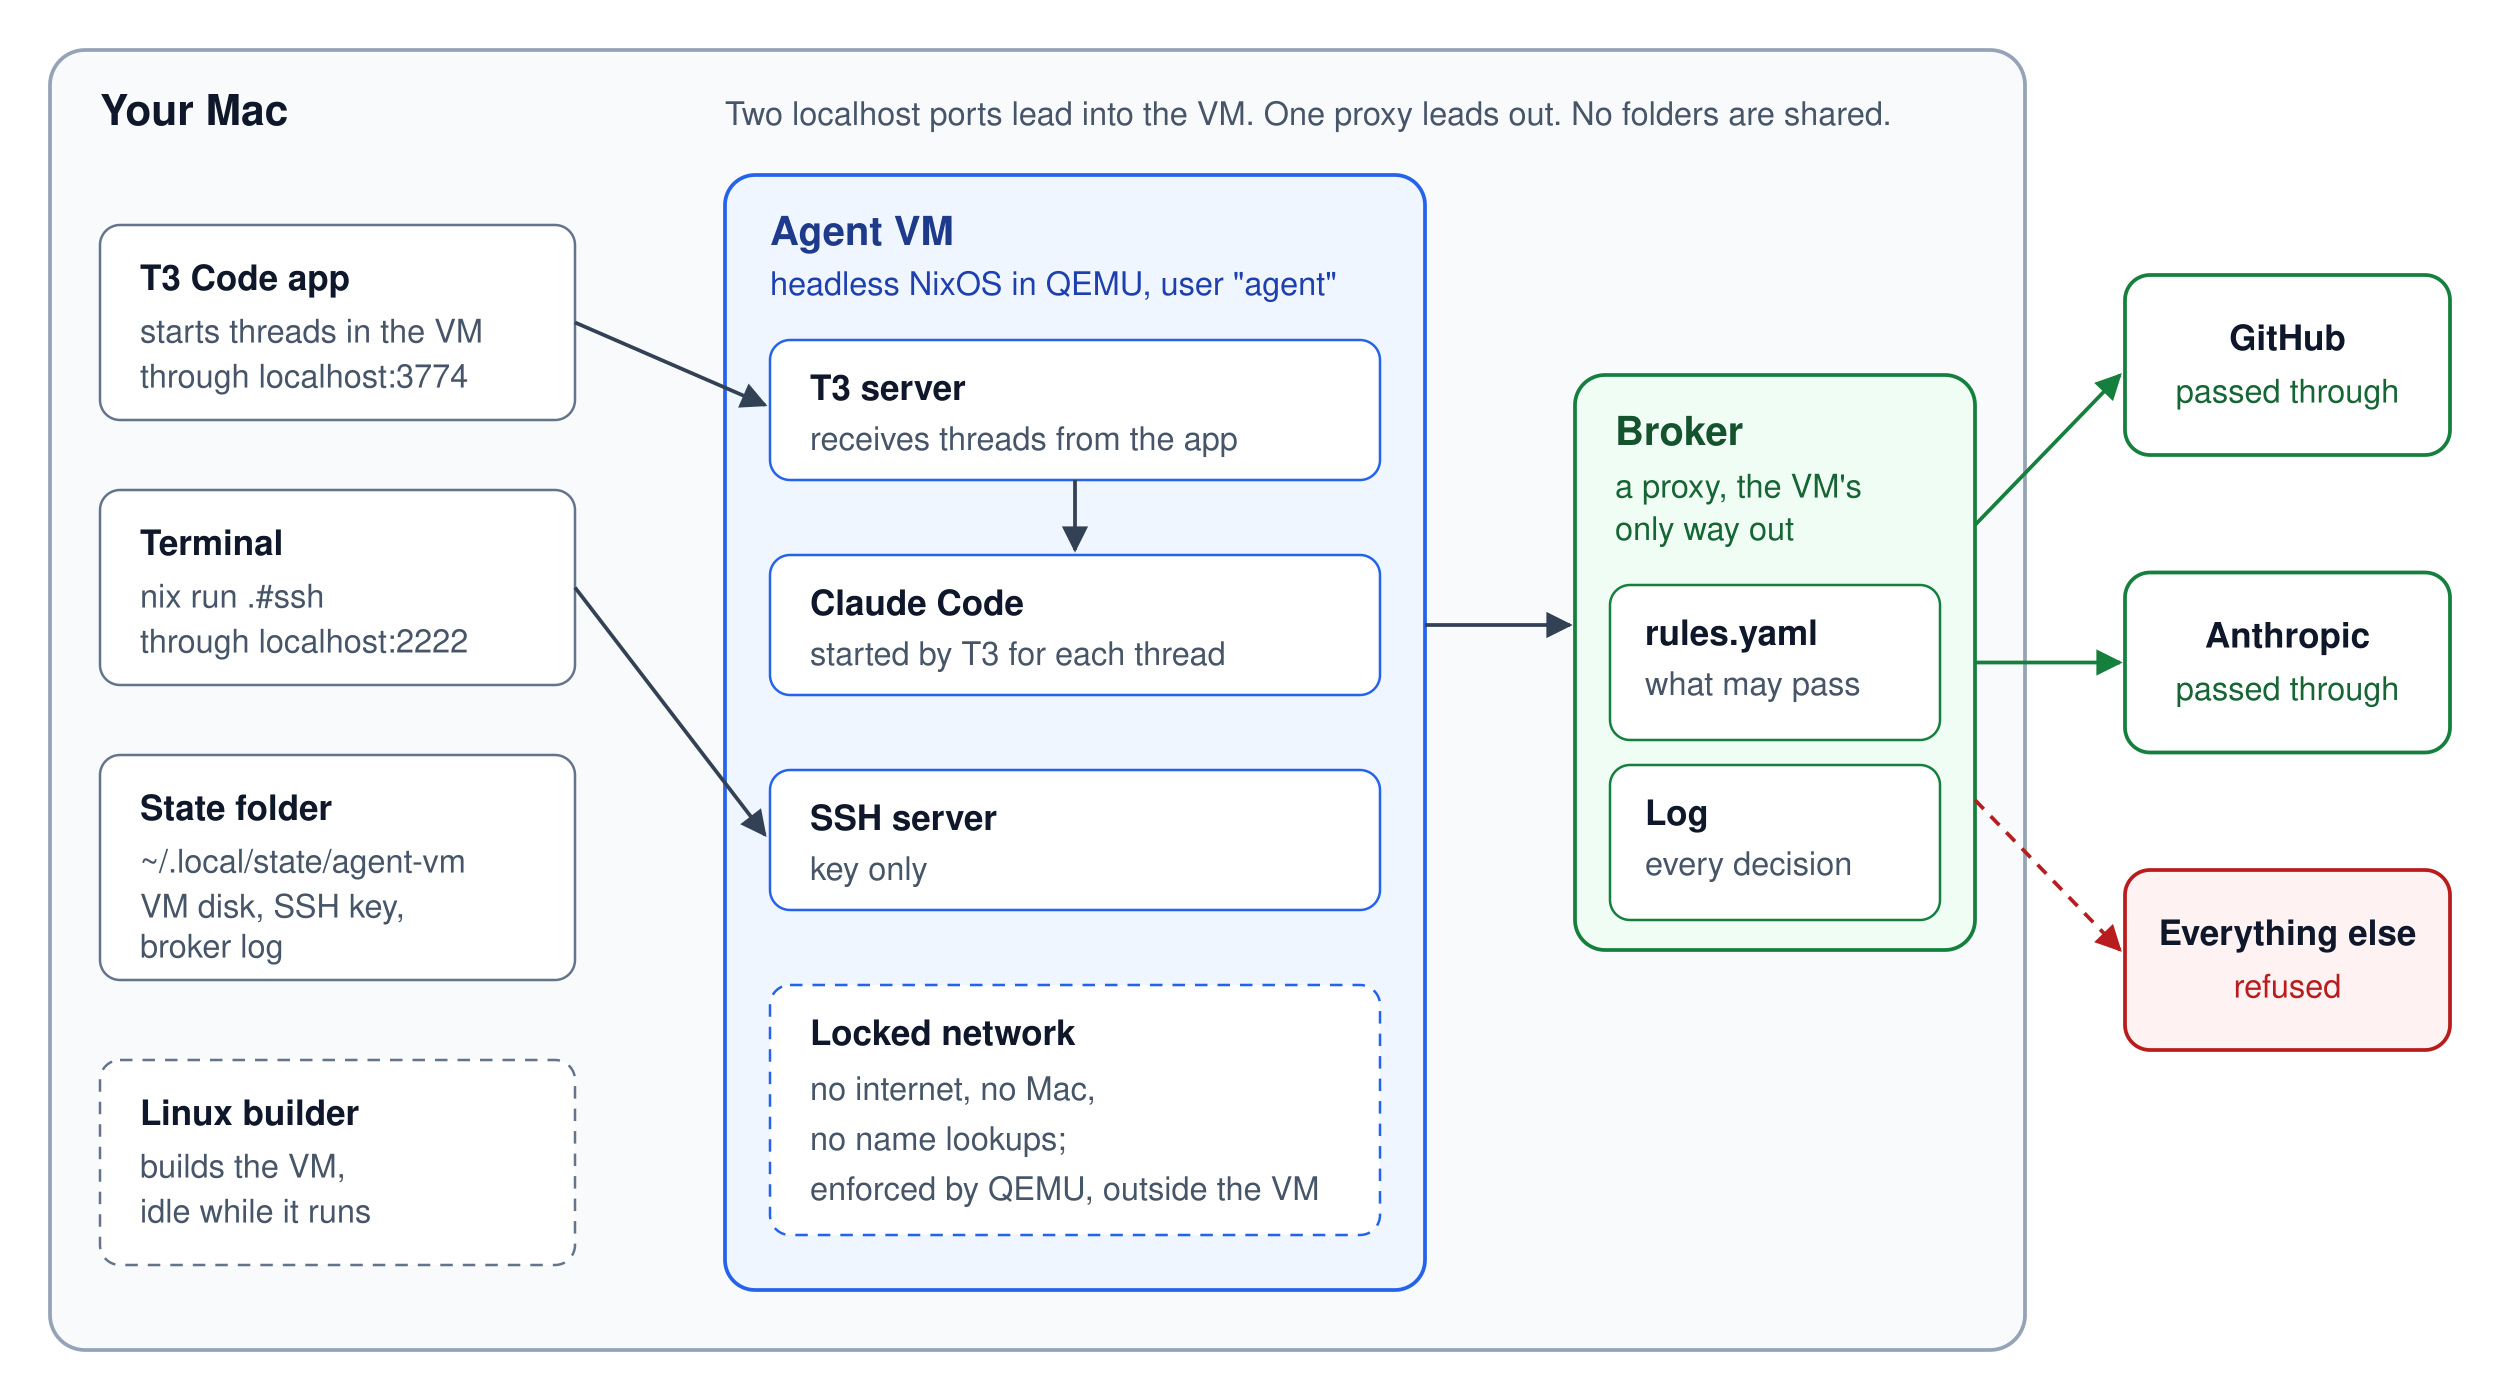
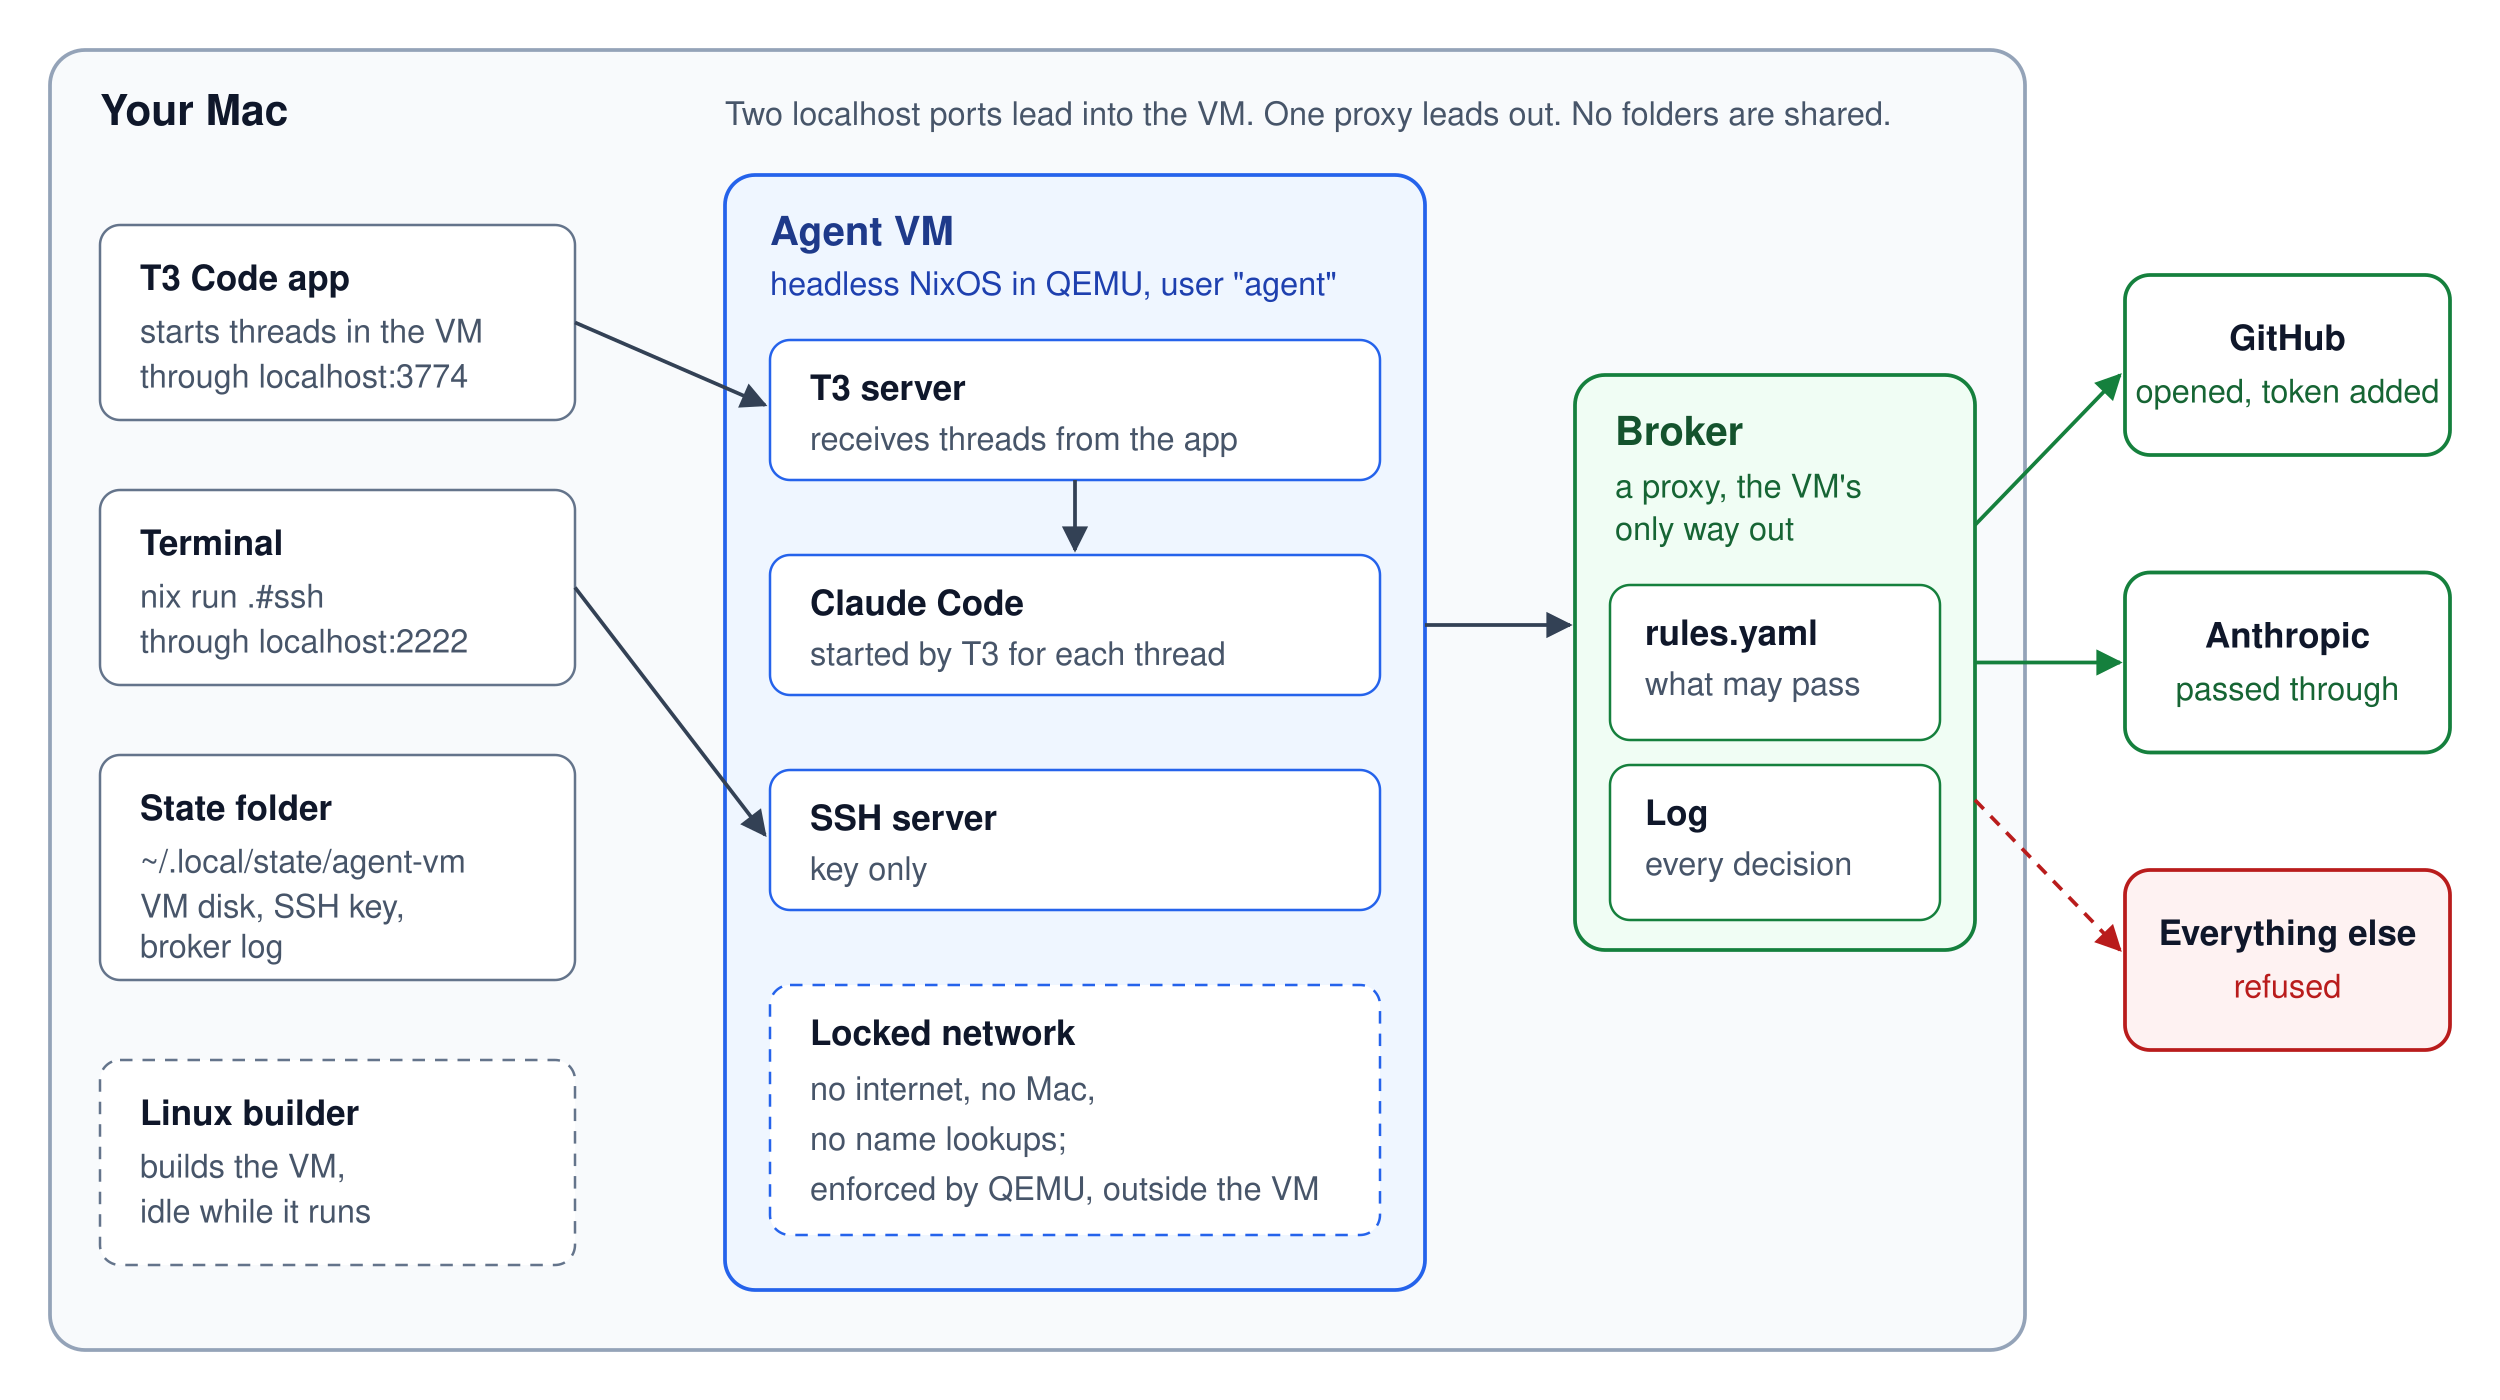
<svg xmlns="http://www.w3.org/2000/svg" viewBox="0 0 1000 560" width="1000" height="560" font-family="-apple-system, 'Segoe UI', Helvetica, Arial, sans-serif" font-size="14">
  <defs>
    <marker id="arrow" viewBox="0 0 10 10" refX="9" refY="5" markerWidth="7" markerHeight="7" orient="auto-start-reverse">
      <path d="M0,0 L10,5 L0,10 z" fill="#334155" />
    </marker>
    <marker id="arrow-green" viewBox="0 0 10 10" refX="9" refY="5" markerWidth="7" markerHeight="7" orient="auto-start-reverse">
      <path d="M0,0 L10,5 L0,10 z" fill="#15803d" />
    </marker>
    <marker id="arrow-red" viewBox="0 0 10 10" refX="9" refY="5" markerWidth="7" markerHeight="7" orient="auto-start-reverse">
      <path d="M0,0 L10,5 L0,10 z" fill="#b91c1c" />
    </marker>
  </defs>
  <rect width="1000" height="560" fill="#ffffff" />
  <rect x="20" y="20" width="790" height="520" rx="14" fill="#f8fafc" stroke="#94a3b8" stroke-width="1.5" />
  <text x="40" y="50" font-size="17" font-weight="600" fill="#0f172a">Your Mac</text>
  <text x="290" y="50" fill="#475569" font-size="13">Two localhost ports lead into the VM. One proxy leads out. No folders are shared.</text>
  <rect x="40" y="90" width="190" height="78" rx="8" fill="#ffffff" stroke="#64748b" />
  <text x="56" y="116" font-weight="600" fill="#0f172a">T3 Code app</text>
  <text x="56" y="137" fill="#475569" font-size="13">starts threads in the VM</text>
  <text x="56" y="155" fill="#475569" font-size="13">through localhost:3774</text>
  <rect x="40" y="196" width="190" height="78" rx="8" fill="#ffffff" stroke="#64748b" />
  <text x="56" y="222" font-weight="600" fill="#0f172a">Terminal</text>
  <text x="56" y="243" fill="#475569" font-size="13">nix run .#ssh</text>
  <text x="56" y="261" fill="#475569" font-size="13">through localhost:2222</text>
  <rect x="40" y="302" width="190" height="90" rx="8" fill="#ffffff" stroke="#64748b" />
  <text x="56" y="328" font-weight="600" fill="#0f172a">State folder</text>
  <text x="56" y="349" fill="#475569" font-size="13">~/.local/state/agent-vm</text>
  <text x="56" y="367" fill="#475569" font-size="13">VM disk, SSH key,</text>
  <text x="56" y="383" fill="#475569" font-size="13">broker log</text>
  <rect x="40" y="424" width="190" height="82" rx="8" fill="#ffffff" stroke="#64748b" stroke-dasharray="5 4" />
  <text x="56" y="450" font-weight="600" fill="#0f172a">Linux builder</text>
  <text x="56" y="471" fill="#475569" font-size="13">builds the VM,</text>
  <text x="56" y="489" fill="#475569" font-size="13">idle while it runs</text>
  <rect x="290" y="70" width="280" height="446" rx="12" fill="#eff6ff" stroke="#2563eb" stroke-width="1.5" />
  <text x="308" y="98" font-size="16" font-weight="600" fill="#1e3a8a">Agent VM</text>
  <text x="308" y="118" fill="#1e40af" font-size="13">headless NixOS in QEMU, user "agent"</text>
  <rect x="308" y="136" width="244" height="56" rx="8" fill="#ffffff" stroke="#2563eb" />
  <text x="324" y="160" font-weight="600" fill="#0f172a">T3 server</text>
  <text x="324" y="180" fill="#475569" font-size="13">receives threads from the app</text>
  <rect x="308" y="222" width="244" height="56" rx="8" fill="#ffffff" stroke="#2563eb" />
  <text x="324" y="246" font-weight="600" fill="#0f172a">Claude Code</text>
  <text x="324" y="266" fill="#475569" font-size="13">started by T3 for each thread</text>
  <rect x="308" y="308" width="244" height="56" rx="8" fill="#ffffff" stroke="#2563eb" />
  <text x="324" y="332" font-weight="600" fill="#0f172a">SSH server</text>
  <text x="324" y="352" fill="#475569" font-size="13">key only</text>
  <rect x="308" y="394" width="244" height="100" rx="8" fill="#ffffff" stroke="#2563eb" stroke-dasharray="5 4" />
  <text x="324" y="418" font-weight="600" fill="#0f172a">Locked network</text>
  <text x="324" y="440" fill="#475569" font-size="13">no internet, no Mac,</text>
  <text x="324" y="460" fill="#475569" font-size="13">no name lookups;</text>
  <text x="324" y="480" fill="#475569" font-size="13">enforced by QEMU, outside the VM</text>
  <line x1="230" y1="129" x2="306" y2="162" stroke="#334155" stroke-width="1.5" marker-end="url(#arrow)" />
  <line x1="230" y1="235" x2="306" y2="334" stroke="#334155" stroke-width="1.5" marker-end="url(#arrow)" />
  <line x1="430" y1="192" x2="430" y2="220" stroke="#334155" stroke-width="1.5" marker-end="url(#arrow)" />
  <rect x="630" y="150" width="160" height="230" rx="12" fill="#f0fdf4" stroke="#15803d" stroke-width="1.5" />
  <text x="646" y="178" font-size="16" font-weight="600" fill="#14532d">Broker</text>
  <text x="646" y="199" fill="#166534" font-size="13">a proxy, the VM's</text>
  <text x="646" y="216" fill="#166534" font-size="13">only way out</text>
  <rect x="644" y="234" width="132" height="62" rx="8" fill="#ffffff" stroke="#15803d" />
  <text x="658" y="258" font-weight="600" fill="#0f172a">rules.yaml</text>
  <text x="658" y="278" fill="#475569" font-size="13">what may pass</text>
  <rect x="644" y="306" width="132" height="62" rx="8" fill="#ffffff" stroke="#15803d" />
  <text x="658" y="330" font-weight="600" fill="#0f172a">Log</text>
  <text x="658" y="350" fill="#475569" font-size="13">every decision</text>
  <line x1="570" y1="250" x2="628" y2="250" stroke="#334155" stroke-width="1.5" marker-end="url(#arrow)" />
  <rect x="850" y="110" width="130" height="72" rx="10" fill="#ffffff" stroke="#15803d" stroke-width="1.5" />
  <text x="915" y="140" text-anchor="middle" font-weight="600" fill="#0f172a">GitHub</text>
-   <text x="915" y="161" text-anchor="middle" fill="#166534" font-size="13">passed through</text>
+   <text x="915" y="161" text-anchor="middle" fill="#166534" font-size="13">opened, token added</text>
  <rect x="850" y="229" width="130" height="72" rx="10" fill="#ffffff" stroke="#15803d" stroke-width="1.5" />
  <text x="915" y="259" text-anchor="middle" font-weight="600" fill="#0f172a">Anthropic</text>
  <text x="915" y="280" text-anchor="middle" fill="#166534" font-size="13">passed through</text>
  <rect x="850" y="348" width="130" height="72" rx="10" fill="#fef2f2" stroke="#b91c1c" stroke-width="1.5" />
  <text x="915" y="378" text-anchor="middle" font-weight="600" fill="#0f172a">Everything else</text>
  <text x="915" y="399" text-anchor="middle" fill="#b91c1c" font-size="13">refused</text>
  <line x1="790" y1="210" x2="848" y2="150" stroke="#15803d" stroke-width="1.5" marker-end="url(#arrow-green)" />
  <line x1="790" y1="265" x2="848" y2="265" stroke="#15803d" stroke-width="1.5" marker-end="url(#arrow-green)" />
  <line x1="790" y1="320" x2="848" y2="380" stroke="#b91c1c" stroke-width="1.5" stroke-dasharray="5 4" marker-end="url(#arrow-red)" />
</svg>
